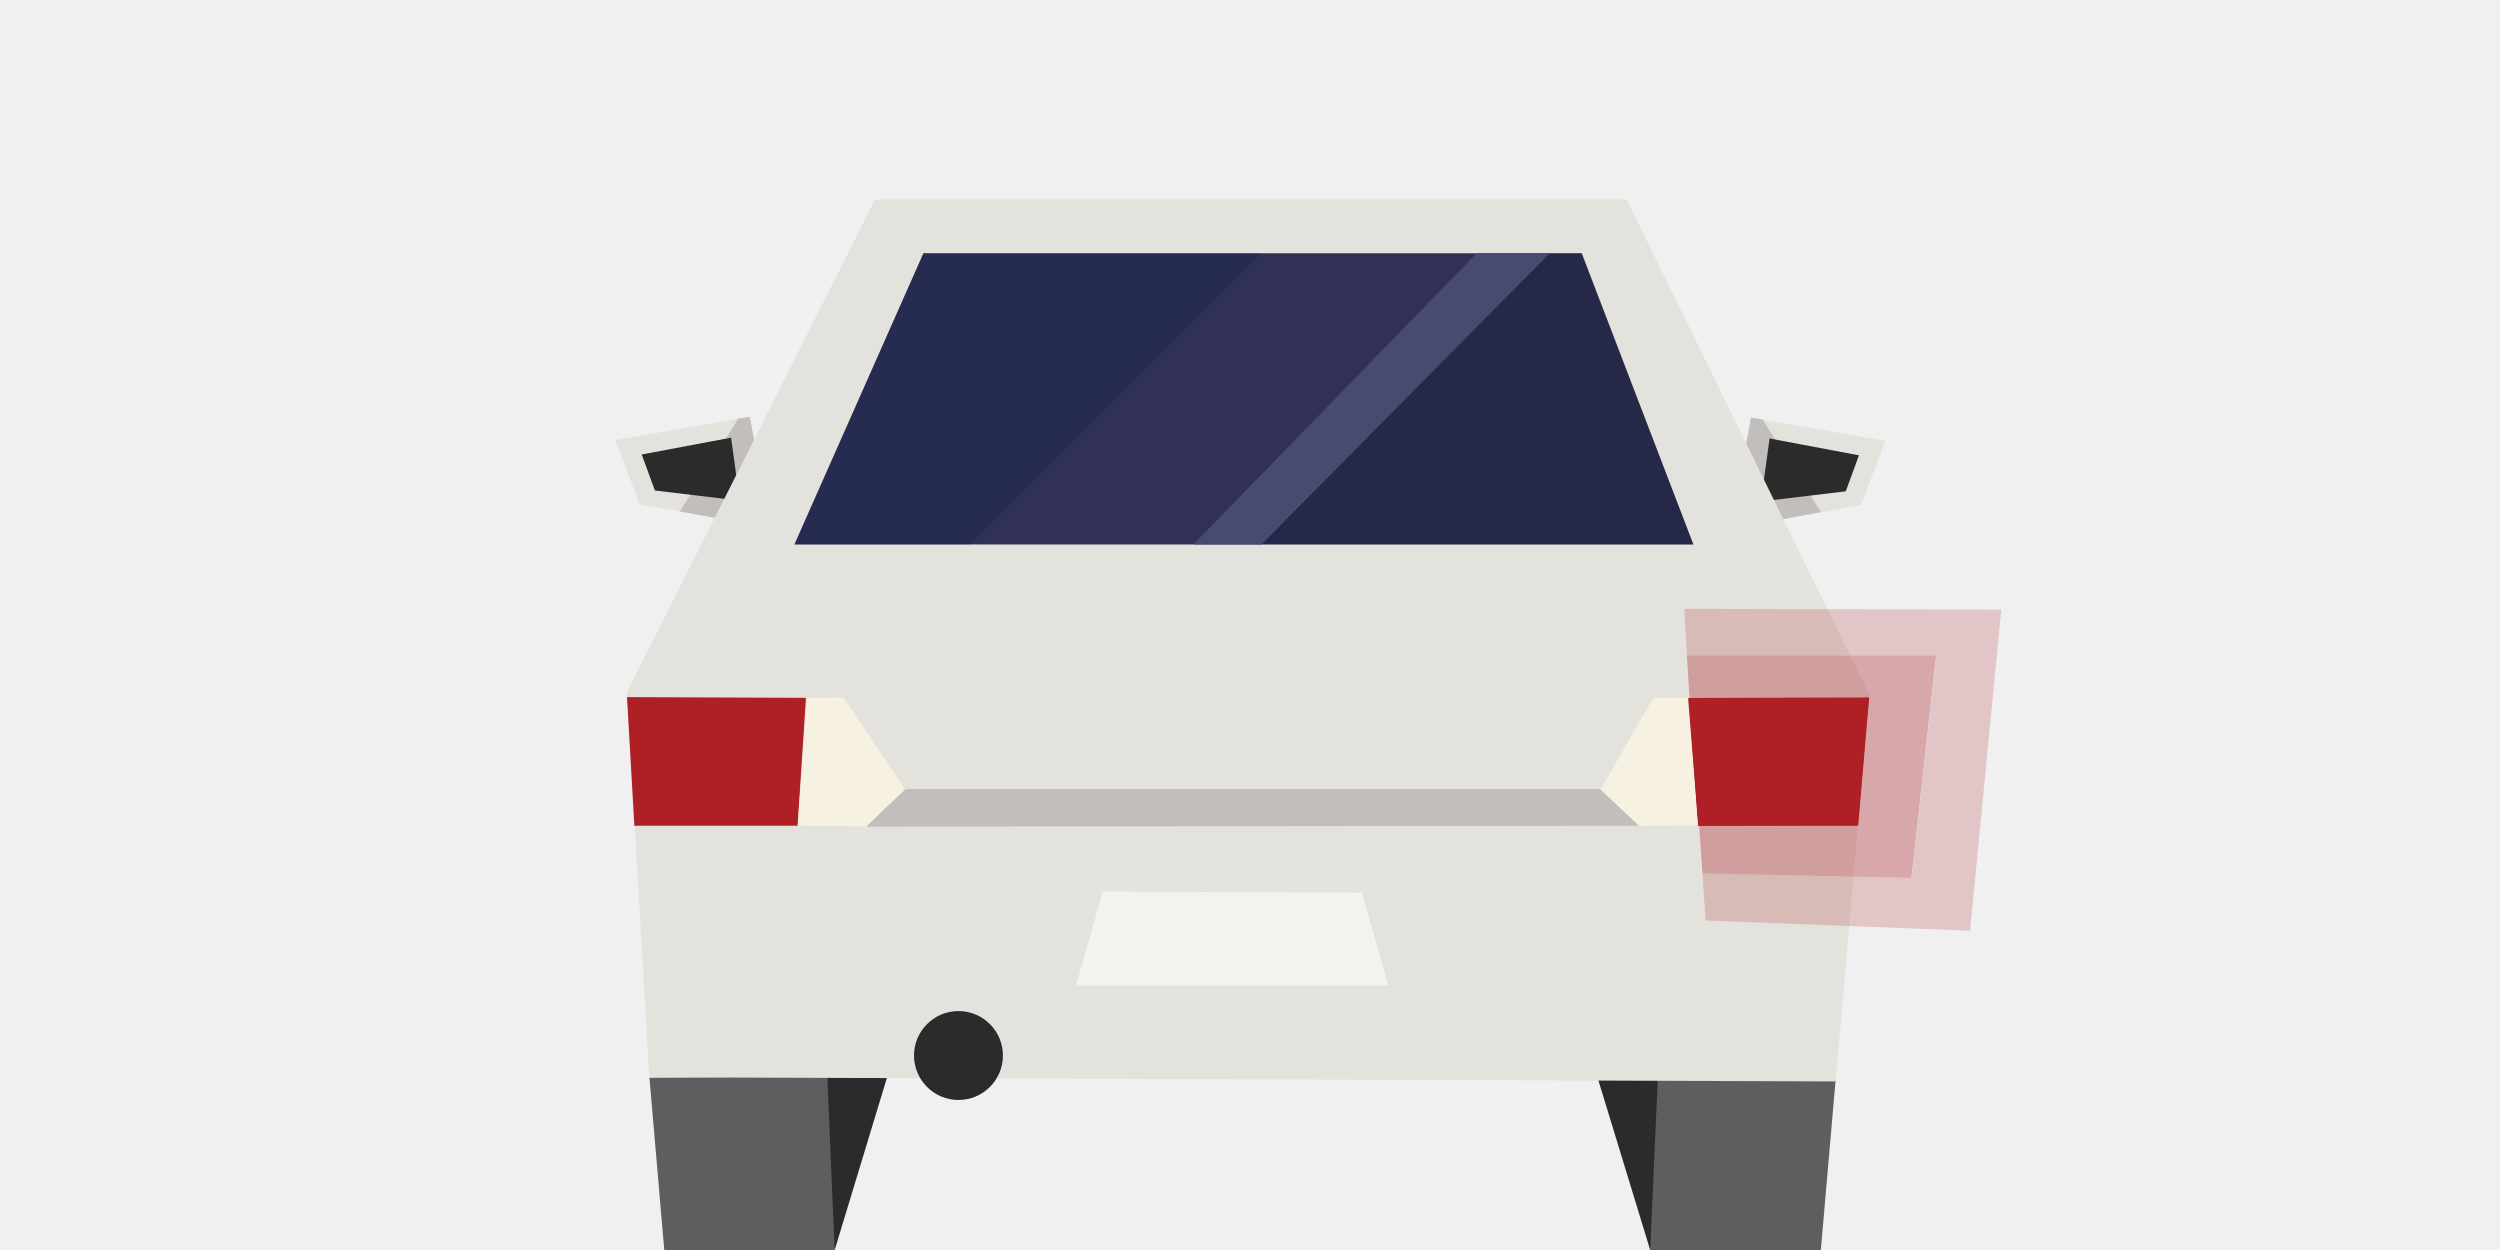
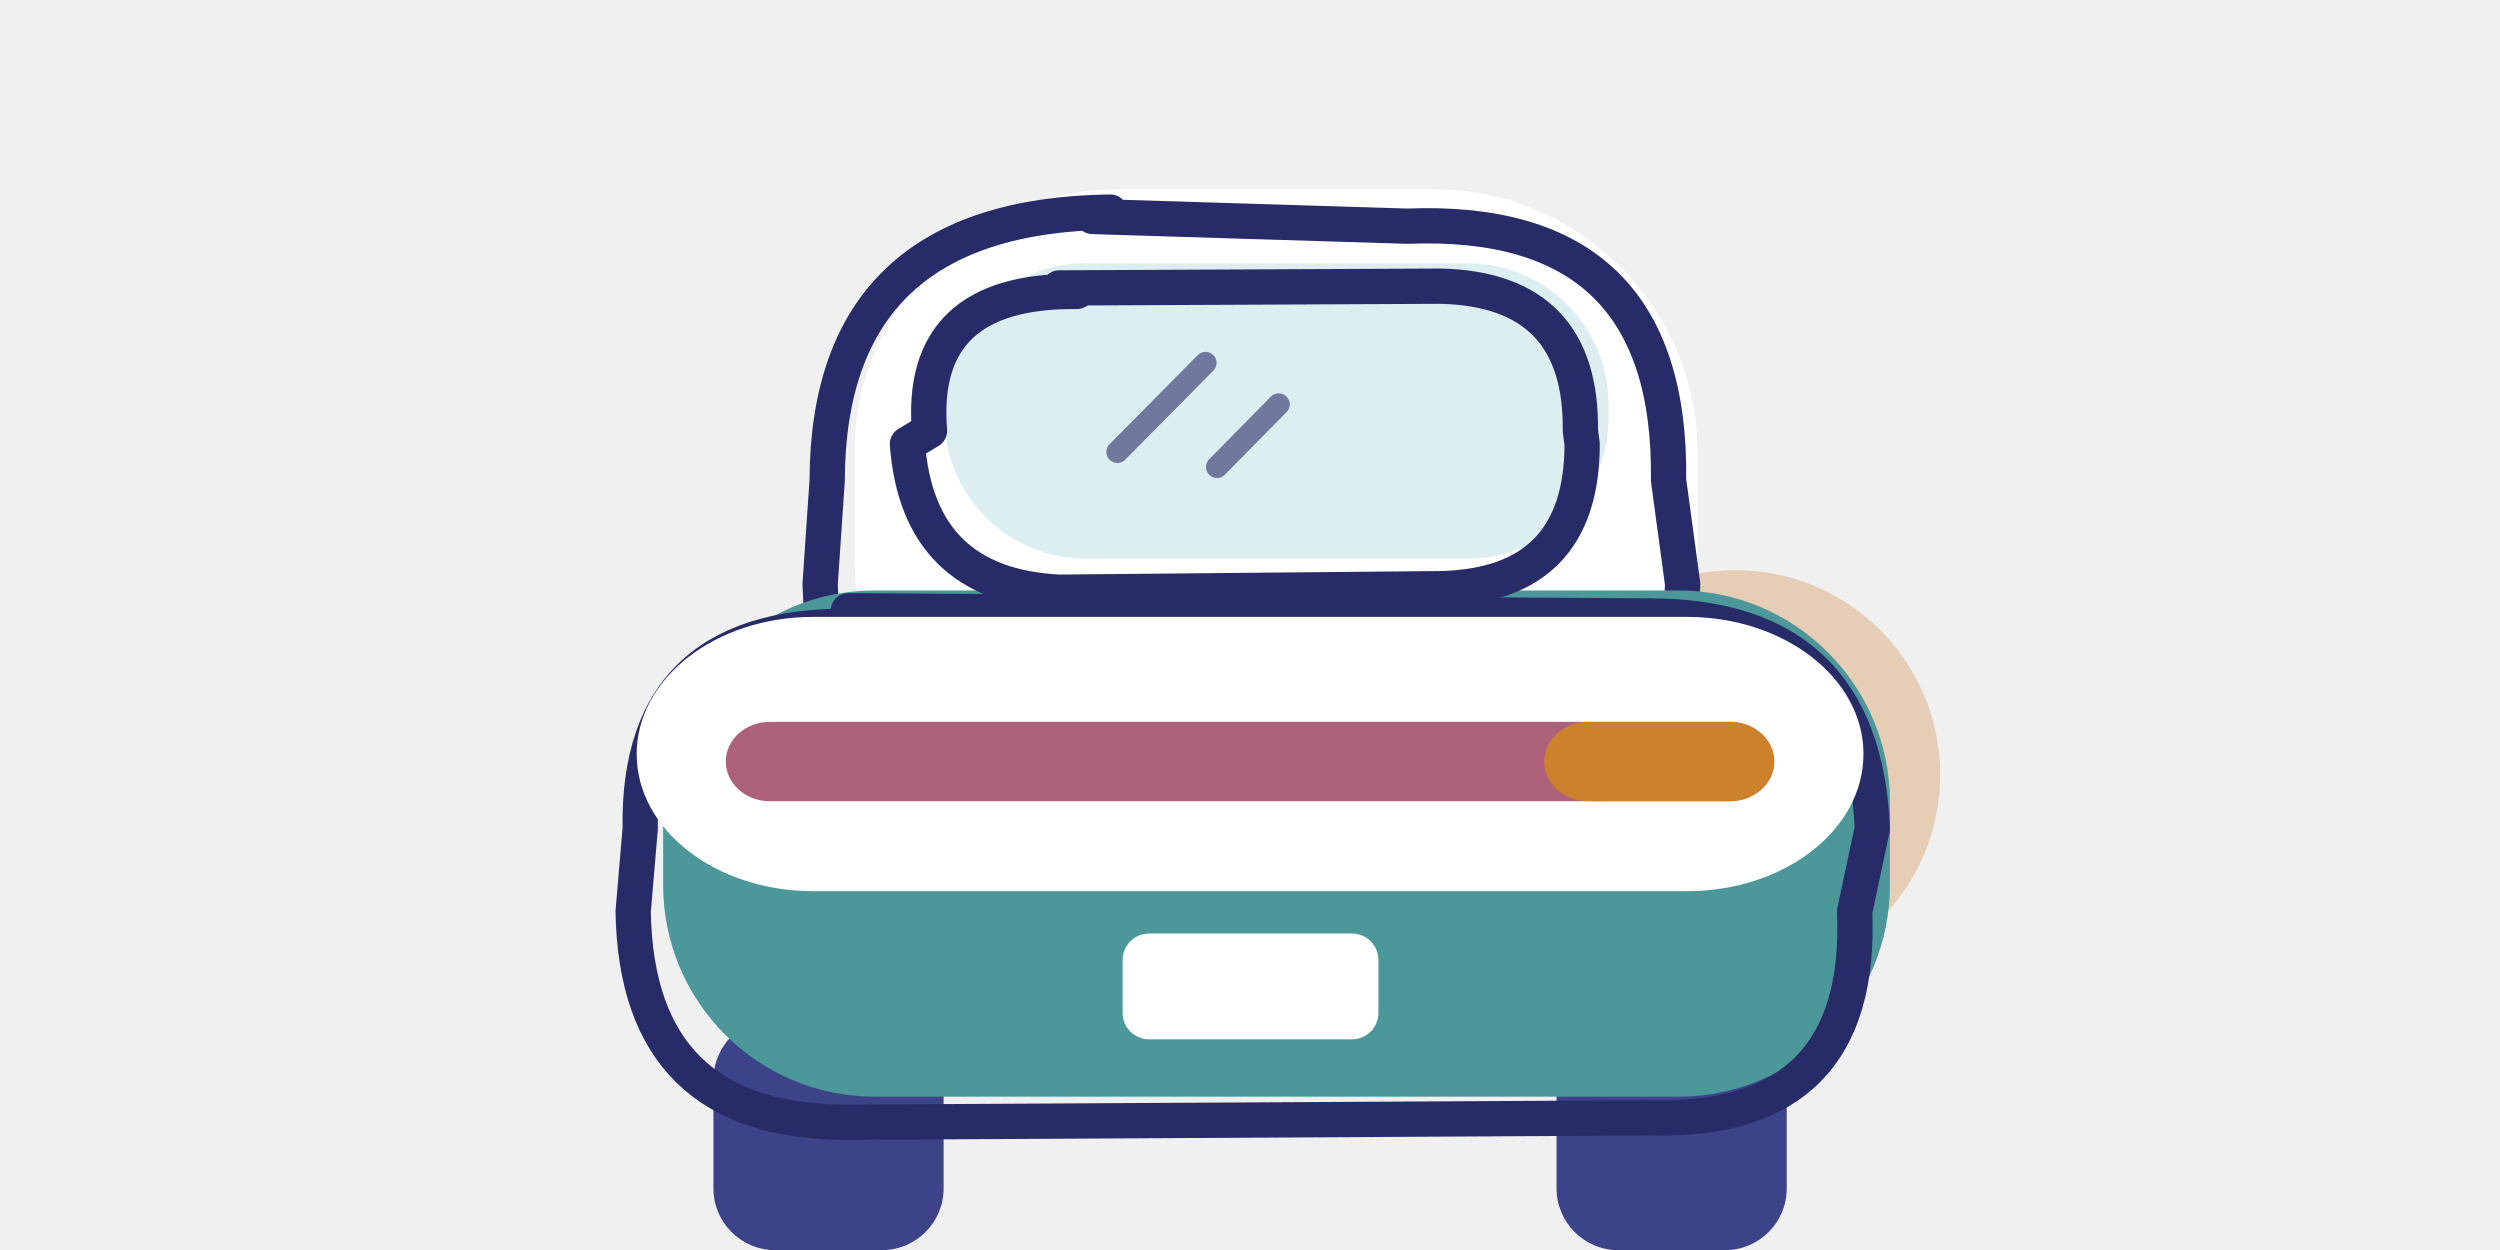
- <svg xmlns="http://www.w3.org/2000/svg" width="100%" height="100%" viewBox="0 0 360 180" version="1.1" xml:space="preserve" style="fill-rule:evenodd;clip-rule:evenodd;stroke-linejoin:round;stroke-miterlimit:2;">
-   <g id="car-outbound-turn-signal-right" transform="matrix(1.27,0,0,1.27,-2.83331,-277.2)">
-     <g id="car-outbound" transform="matrix(1,0,0,1,71.9798,166.584)">
-       <g transform="matrix(1,0,0,1,0,-10.3296)">
-         <path d="M127.589,121.742L141.24,119.292L144.04,112.013L128.779,109.351L127.52,116.072L125.199,118.411L127.589,121.742Z" style="fill:rgb(228,226,220);fill-rule:nonzero;" />
-       </g>
-       <g transform="matrix(1,0,0,1,0,-10.3296)">
-         <path d="M127.604,121.746L125.277,118.252L127.536,116.067L128.805,109.37L130.102,109.578L136.723,120.08L127.604,121.746Z" style="fill:rgb(193,190,187);fill-rule:nonzero;" />
-       </g>
-       <g transform="matrix(1,0,0,1,0,-10.3296)">
-         <path d="M130.896,111.731L129.916,118.872L139.532,117.723L141.032,113.64L130.896,111.731Z" style="fill:rgb(42,43,42);fill-rule:nonzero;" />
-       </g>
-       <g transform="matrix(1,0,0,1,0,-10.3296)">
-         <path d="M0,111.919L2.8,119.198L16.451,121.648L18.841,118.317L16.52,115.978L15.26,109.258L0,111.919Z" style="fill:rgb(228,226,220);fill-rule:nonzero;" />
-       </g>
-       <g transform="matrix(1,0,0,1,0,-10.3296)">
-         <path d="M16.467,121.646L18.794,118.152L16.535,115.967L15.266,109.27L13.969,109.478L7.328,120.009L16.467,121.646Z" style="fill:rgb(193,190,187);fill-rule:nonzero;" />
-       </g>
-       <g transform="matrix(1,0,0,1,0,-10.3296)">
-         <path d="M13.145,111.638L14.125,118.779L4.509,117.63L3.009,113.547L13.145,111.638Z" style="fill:rgb(42,43,42);fill-rule:nonzero;" />
-       </g>
-       <path d="M3.89,173.884L5.57,193.416L24.891,193.416L28.882,173.674L3.89,173.884Z" style="fill:rgb(92,94,95);fill-rule:nonzero;" />
-       <path d="M24.052,173.674L24.892,193.416L30.884,173.674L24.052,173.674Z" style="fill:rgb(42,43,42);fill-rule:nonzero;" />
-       <path d="M117.358,193.416L136.708,193.416L138.388,174.095L113.395,173.884L117.358,193.416Z" style="fill:rgb(92,94,95);fill-rule:nonzero;" />
-       <path d="M111.394,173.884L117.358,193.416L118.227,173.884L111.394,173.884Z" style="fill:rgb(42,43,42);fill-rule:nonzero;" />
-       <g transform="matrix(1,-3.22153e-17,-3.22153e-17,1.13153,0,-22.926)">
-         <path d="M29.468,85.928L1.35,135.269L3.869,173.884L5.759,173.89L138.396,174.304L142.192,135.508L114.687,85.928L29.468,85.928Z" style="fill:rgb(228,226,220);fill-rule:nonzero;" />
-       </g>
-       <g transform="matrix(1,0,0,1,0,-4.6582)">
-         <path d="M1.345,135.384L2.179,149.968L20.691,149.97L21.632,135.468L1.345,135.384Z" style="fill:rgb(174,32,37);fill-rule:nonzero;" />
-       </g>
-       <g transform="matrix(1,0,0,1,0,-4.6582)">
-         <path d="M25.882,135.426L32.923,145.886L28.468,150.055L20.697,149.95L21.752,135.487L25.882,135.426Z" style="fill:rgb(246,241,225);fill-rule:nonzero;" />
-       </g>
-       <g transform="matrix(1,0,0,1,0,-4.6582)">
-         <path d="M142.191,135.425L140.942,149.926L122.76,149.97L121.71,135.479L142.191,135.425Z" style="fill:rgb(174,32,37);fill-rule:nonzero;" />
-       </g>
-       <g transform="matrix(1,0,0,1,0,-4.6582)">
-         <path d="M117.706,135.478L111.697,145.925L116.114,149.969L122.78,149.925L121.697,135.466L117.706,135.478Z" style="fill:rgb(246,241,225);fill-rule:nonzero;" />
-       </g>
-       <g transform="matrix(1,-8.52366e-17,-8.52366e-17,1.348,1.39815e-14,-42.2467)">
-         <path d="M34.958,90.982L20.329,115.477L122.254,115.477L109.584,90.982L34.958,90.982Z" style="fill:rgb(49,49,86);fill-rule:nonzero;" />
-       </g>
-       <path d="M43.968,171.364C43.968,174.147 41.711,176.405 38.928,176.405C36.145,176.405 33.887,174.147 33.887,171.364C33.887,168.581 36.145,166.324 38.928,166.324C41.711,166.324 43.968,168.581 43.968,171.364" style="fill:rgb(42,43,42);fill-rule:nonzero;" />
-       <g transform="matrix(1,0,0,1,0,-4.6582)">
-         <path d="M32.922,145.804L28.468,150.075L116.072,149.97L111.655,145.804L32.922,145.804Z" style="fill:rgb(193,190,187);fill-rule:nonzero;" />
-       </g>
-       <g transform="matrix(1,0,0,1,0,-4.1445)">
-         <path d="M55.3,156.916L52.264,167.561L87.671,167.561L84.67,157.046L55.3,156.916Z" style="fill:rgb(244,242,237);fill-rule:nonzero;" />
-       </g>
-       <g transform="matrix(1.35601,0,0,1.35601,-9.08601,-43.1939)">
-         <path d="M32.477,91.143L21.692,115.493L36.423,115.493L60.694,91.143L32.477,91.143Z" style="fill:rgb(15,35,66);fill-opacity:0.3;fill-rule:nonzero;" />
-       </g>
-       <path d="M109.62,80.397L105.969,80.397L72.75,113.417L122.254,113.417L109.62,80.397Z" style="fill:rgb(10,23,35);fill-opacity:0.3;fill-rule:nonzero;" />
-       <g transform="matrix(1.34973,0,0,1.34973,-25.576,-42.4401)">
-         <path d="M73.249,115.472L97.46,91.008L91.32,91.008L67.526,115.472L73.249,115.472Z" style="fill:rgb(73,74,114);fill-rule:nonzero;" />
-       </g>
-     </g>
-     <g id="car-outbound-turn-signal-right1" transform="matrix(1,0,0,1,67.175,161.973)">
-       <g transform="matrix(1,0,0,1,-812.848,0)">
-         <path d="M959.796,135.425L958.547,149.926L940.484,149.932L939.315,135.479L959.796,135.425Z" style="fill:rgb(174,32,37);fill-rule:nonzero;" />
-       </g>
-       <g transform="matrix(1,0,0,1,-812.848,0)">
-         <path d="M959.797,135.416L958.531,149.932L940.563,149.932L940.938,155.328L964.637,155.834L967.427,130.626L939.173,130.626L939.47,135.475L959.797,135.416Z" style="fill:rgb(173,33,38);fill-opacity:0.35;fill-rule:nonzero;" />
-       </g>
-       <g transform="matrix(1,0,0,1,-812.848,0)">
-         <path d="M967.46,130.625L964.668,155.833L940.94,155.327L941.294,160.665L971.281,161.827L974.823,125.416L938.873,125.333L939.186,130.625L967.46,130.625Z" style="fill:rgb(173,33,38);fill-opacity:0.2;fill-rule:nonzero;" />
-       </g>
+ <svg xmlns="http://www.w3.org/2000/svg" viewBox="0 0 360 180" fill-rule="evenodd" clip-rule="evenodd" stroke-linejoin="round" stroke-miterlimit="2">
+   <g transform="translate(88 28) scale(1.27)">
+     <circle cx="127.5" cy="65.8" r="23.2" fill="#CE812D" opacity="0.3" />
+     <g transform="translate(0 0)">
+       <rect x="11.6" y="93.4" width="26.1" height="26.3" rx="7" fill="#3D4388" />
+       <rect x="107.2" y="93.4" width="26.1" height="26.3" rx="7" fill="#3D4388" />
+       <rect x="27.6" y="-0.6" width="95.6" height="71.8" rx="30" fill="#FFFFFF" />
+       <path d="M54.6 2.5L90.3 3.6Q120.3 2.4 119.9 32.4L121.5 44.2Q120.3 74.2 90.3 73L54.6 73.5Q24.6 74.2 23.7 44.2L24.5 32.4Q24.6 2.4 56.6 2" fill="none" stroke="#272B67" stroke-width="4" stroke-linecap="round" stroke-linejoin="round" />
+       <rect x="5.9" y="44.9" width="139.1" height="57.4" rx="24" fill="#4C979A" />
+       <path d="M26.9 47.2L118 47.8Q142 47.9 143 71.9L141 81.3Q142 105.3 118 104.7L26.9 105.2Q2.9 105.3 2.5 81.3L3.3 71.9Q2.9 47.9 28.9 49" fill="none" stroke="#272B67" stroke-width="4" stroke-linecap="round" stroke-linejoin="round" />
+       <rect x="2.9" y="47.9" width="139.1" height="31.1" rx="20" fill="#FFFFFF" />
+       <rect x="37.8" y="7.8" width="75.3" height="33.5" rx="16" fill="#DDEEF1" />
+       <path d="M50.8 10.6L94.1 10.4Q110.1 10.8 109.9 26.8L110.1 28.3Q110.1 44.3 94.1 44.7L50.8 45.1Q34.8 44.3 33.6 28.3L36.1 26.8Q34.8 10.8 52.8 11" fill="none" stroke="#272B67" stroke-width="4" stroke-linecap="round" stroke-linejoin="round" />
+       <line x1="57.4" y1="29.2" x2="67.4" y2="19.1" stroke="#272B67" stroke-width="2.5" stroke-linecap="round" opacity="0.6" />
+       <line x1="68.7" y1="30.9" x2="75.7" y2="23.8" stroke="#272B67" stroke-width="2.5" stroke-linecap="round" opacity="0.6" />
+       <rect x="13" y="59.8" width="118.8" height="9" rx="5" fill="#AE617A" />
+       <rect x="58" y="83.8" width="29" height="12" rx="3" fill="#FFFFFF" />
+       <rect x="105.8" y="59.8" width="26.1" height="9" rx="5" fill="#CE812D" />
    </g>
  </g>
</svg>
